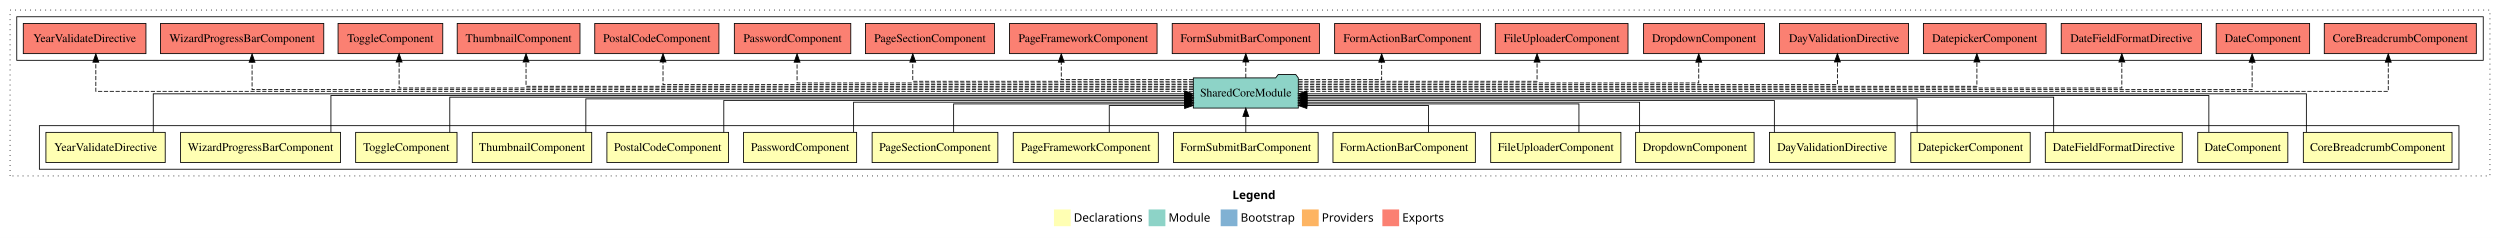
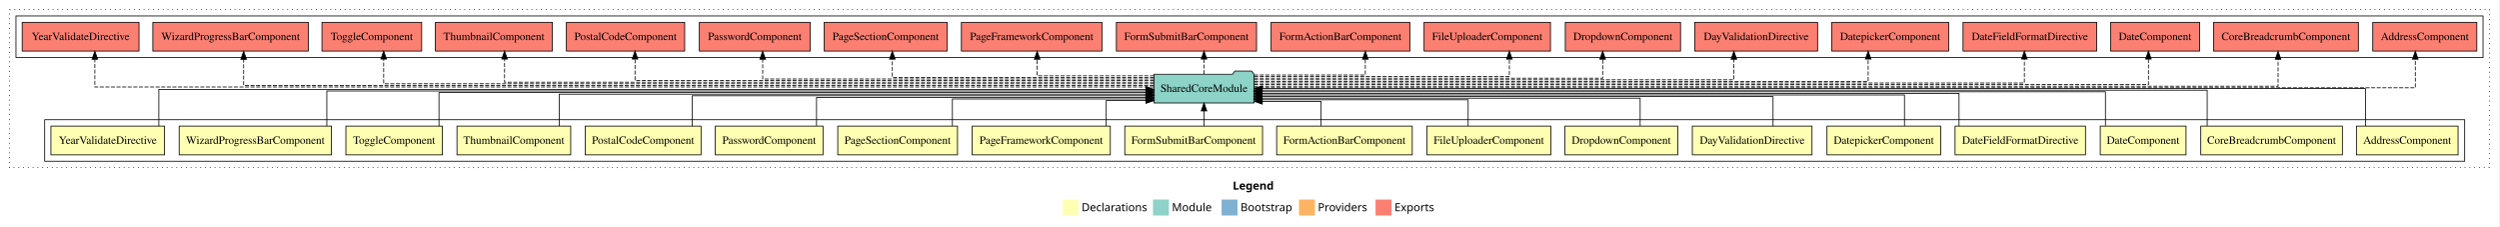
- <svg xmlns="http://www.w3.org/2000/svg" width="2984pt" height="284pt" viewBox="0.00 0.00 2984.00 284.00">
+ <svg xmlns="http://www.w3.org/2000/svg" width="3132pt" height="284pt" viewBox="0.00 0.00 3132.00 284.00">
  <g id="graph0" class="graph" transform="scale(1 1) rotate(0) translate(4 280)">
-     <polygon fill="#ffffff" stroke="transparent" points="-4,4 -4,-280 2980,-280 2980,4 -4,4" />
-     <text text-anchor="start" x="1467.009" y="-42.4" font-family="sans-serif" font-weight="bold" font-size="14.00" fill="#000000">Legend</text>
-     <polygon fill="#ffffb3" stroke="transparent" points="1254,-10 1254,-30 1274,-30 1274,-10 1254,-10" />
-     <text text-anchor="start" x="1277.629" y="-15.4" font-family="sans-serif" font-size="14.00" fill="#000000">  Declarations</text>
-     <polygon fill="#8dd3c7" stroke="transparent" points="1367,-10 1367,-30 1387,-30 1387,-10 1367,-10" />
-     <text text-anchor="start" x="1390.725" y="-15.4" font-family="sans-serif" font-size="14.00" fill="#000000">  Module</text>
-     <polygon fill="#80b1d3" stroke="transparent" points="1453,-10 1453,-30 1473,-30 1473,-10 1453,-10" />
-     <text text-anchor="start" x="1476.781" y="-15.4" font-family="sans-serif" font-size="14.00" fill="#000000">  Bootstrap</text>
-     <polygon fill="#fdb462" stroke="transparent" points="1550,-10 1550,-30 1570,-30 1570,-10 1550,-10" />
-     <text text-anchor="start" x="1573.673" y="-15.4" font-family="sans-serif" font-size="14.00" fill="#000000">  Providers</text>
-     <polygon fill="#fb8072" stroke="transparent" points="1646,-10 1646,-30 1666,-30 1666,-10 1646,-10" />
-     <text text-anchor="start" x="1669.726" y="-15.4" font-family="sans-serif" font-size="14.00" fill="#000000">  Exports</text>
+     <polygon fill="#ffffff" stroke="transparent" points="-4,4 -4,-280 3128,-280 3128,4 -4,4" />
+     <text text-anchor="start" x="1541.009" y="-42.4" font-family="sans-serif" font-weight="bold" font-size="14.00" fill="#000000">Legend</text>
+     <polygon fill="#ffffb3" stroke="transparent" points="1328,-10 1328,-30 1348,-30 1348,-10 1328,-10" />
+     <text text-anchor="start" x="1351.629" y="-15.4" font-family="sans-serif" font-size="14.00" fill="#000000">  Declarations</text>
+     <polygon fill="#8dd3c7" stroke="transparent" points="1441,-10 1441,-30 1461,-30 1461,-10 1441,-10" />
+     <text text-anchor="start" x="1464.725" y="-15.4" font-family="sans-serif" font-size="14.00" fill="#000000">  Module</text>
+     <polygon fill="#80b1d3" stroke="transparent" points="1527,-10 1527,-30 1547,-30 1547,-10 1527,-10" />
+     <text text-anchor="start" x="1550.781" y="-15.4" font-family="sans-serif" font-size="14.00" fill="#000000">  Bootstrap</text>
+     <polygon fill="#fdb462" stroke="transparent" points="1624,-10 1624,-30 1644,-30 1644,-10 1624,-10" />
+     <text text-anchor="start" x="1647.673" y="-15.4" font-family="sans-serif" font-size="14.00" fill="#000000">  Providers</text>
+     <polygon fill="#fb8072" stroke="transparent" points="1720,-10 1720,-30 1740,-30 1740,-10 1720,-10" />
+     <text text-anchor="start" x="1743.726" y="-15.4" font-family="sans-serif" font-size="14.00" fill="#000000">  Exports</text>
    <g id="clust1" class="cluster">
-       <polygon fill="none" stroke="#000000" stroke-dasharray="1,5" points="8,-70 8,-268 2968,-268 2968,-70 8,-70" />
+       <polygon fill="none" stroke="#000000" stroke-dasharray="1,5" points="8,-70 8,-268 3116,-268 3116,-70 8,-70" />
    </g>
    <g id="clust2" class="cluster">
-       <polygon fill="none" stroke="#000000" points="43,-78 43,-130 2931,-130 2931,-78 43,-78" />
-     </g>
-     <g id="clust21" class="cluster">
-       <polygon fill="none" stroke="#000000" points="16,-208 16,-260 2960,-260 2960,-208 16,-208" />
+       <polygon fill="none" stroke="#000000" points="52,-78 52,-130 3085,-130 3085,-78 52,-78" />
+     </g>
+     <g id="clust22" class="cluster">
+       <polygon fill="none" stroke="#000000" points="16,-208 16,-260 3108,-260 3108,-208 16,-208" />
    </g>
    <g id="node1" class="node">
-       <polygon fill="#ffffb3" stroke="#000000" points="2922.737,-122 2745.263,-122 2745.263,-86 2922.737,-86 2922.737,-122" />
-       <text text-anchor="middle" x="2834" y="-99.8" font-family="Times,serif" font-size="14.00" fill="#000000">CoreBreadcrumbComponent</text>
+       <polygon fill="#ffffb3" stroke="#000000" points="3076.704,-122 2949.296,-122 2949.296,-86 3076.704,-86 3076.704,-122" />
+       <text text-anchor="middle" x="3013" y="-99.8" font-family="Times,serif" font-size="14.00" fill="#000000">AddressComponent</text>
+     </g>
+     <g id="node19" class="node">
+       <polygon fill="#8dd3c7" stroke="#000000" points="1567.634,-187 1564.634,-191 1543.634,-191 1540.634,-187 1442.366,-187 1442.366,-151 1567.634,-151 1567.634,-187" />
+       <text text-anchor="middle" x="1505" y="-164.8" font-family="Times,serif" font-size="14.00" fill="#000000">SharedCoreModule</text>
+     </g>
+     <g id="edge1" class="edge">
+       <path fill="none" stroke="#000000" d="M2960.633,-122.106C2960.633,-141.339 2960.633,-169 2960.633,-169 2960.633,-169 1578.014,-169 1578.014,-169" />
+       <polygon fill="#000000" stroke="#000000" points="1578.014,-165.5 1568.014,-169 1578.014,-172.5 1578.014,-165.5" />
+     </g>
+     <g id="node2" class="node">
+       <polygon fill="#ffffb3" stroke="#000000" points="2931.737,-122 2754.263,-122 2754.263,-86 2931.737,-86 2931.737,-122" />
+       <text text-anchor="middle" x="2843" y="-99.8" font-family="Times,serif" font-size="14.00" fill="#000000">CoreBreadcrumbComponent</text>
+     </g>
+     <g id="edge2" class="edge">
+       <path fill="none" stroke="#000000" d="M2762.257,-122.222C2762.257,-140.828 2762.257,-167 2762.257,-167 2762.257,-167 1577.778,-167 1577.778,-167" />
+       <polygon fill="#000000" stroke="#000000" points="1577.778,-163.5 1567.778,-167 1577.778,-170.5 1577.778,-163.5" />
+     </g>
+     <g id="node3" class="node">
+       <polygon fill="#ffffb3" stroke="#000000" points="2735.759,-122 2628.241,-122 2628.241,-86 2735.759,-86 2735.759,-122" />
+       <text text-anchor="middle" x="2682" y="-99.8" font-family="Times,serif" font-size="14.00" fill="#000000">DateComponent</text>
+     </g>
+     <g id="edge3" class="edge">
+       <path fill="none" stroke="#000000" d="M2634.746,-122.302C2634.746,-140.27 2634.746,-165 2634.746,-165 2634.746,-165 1577.755,-165 1577.755,-165" />
+       <polygon fill="#000000" stroke="#000000" points="1577.755,-161.5 1567.755,-165 1577.754,-168.5 1577.755,-161.5" />
+     </g>
+     <g id="node4" class="node">
+       <polygon fill="#ffffb3" stroke="#000000" points="2609.727,-122 2446.273,-122 2446.273,-86 2609.727,-86 2609.727,-122" />
+       <text text-anchor="middle" x="2528" y="-99.8" font-family="Times,serif" font-size="14.00" fill="#000000">DateFieldFormatDirective</text>
+     </g>
+     <g id="edge4" class="edge">
+       <path fill="none" stroke="#000000" d="M2451.262,-122.022C2451.262,-139.373 2451.262,-163 2451.262,-163 2451.262,-163 1577.82,-163 1577.82,-163" />
+       <polygon fill="#000000" stroke="#000000" points="1577.82,-159.5 1567.82,-163 1577.82,-166.5 1577.82,-159.5" />
+     </g>
+     <g id="node5" class="node">
+       <polygon fill="#ffffb3" stroke="#000000" points="2428.239,-122 2285.761,-122 2285.761,-86 2428.239,-86 2428.239,-122" />
+       <text text-anchor="middle" x="2357" y="-99.8" font-family="Times,serif" font-size="14.00" fill="#000000">DatepickerComponent</text>
+     </g>
+     <g id="edge5" class="edge">
+       <path fill="none" stroke="#000000" d="M2382.873,-122.035C2382.873,-138.734 2382.873,-161 2382.873,-161 2382.873,-161 1577.782,-161 1577.782,-161" />
+       <polygon fill="#000000" stroke="#000000" points="1577.782,-157.5 1567.782,-161 1577.782,-164.5 1577.782,-157.5" />
+     </g>
+     <g id="node6" class="node">
+       <polygon fill="#ffffb3" stroke="#000000" points="2267.003,-122 2116.997,-122 2116.997,-86 2267.003,-86 2267.003,-122" />
+       <text text-anchor="middle" x="2192" y="-99.8" font-family="Times,serif" font-size="14.00" fill="#000000">DayValidationDirective</text>
+     </g>
+     <g id="edge6" class="edge">
+       <path fill="none" stroke="#000000" d="M2218.167,-122.009C2218.167,-138.049 2218.167,-159 2218.167,-159 2218.167,-159 1577.664,-159 1577.664,-159" />
+       <polygon fill="#000000" stroke="#000000" points="1577.664,-155.5 1567.664,-159 1577.664,-162.5 1577.664,-155.5" />
+     </g>
+     <g id="node7" class="node">
+       <polygon fill="#ffffb3" stroke="#000000" points="2098.706,-122 1957.294,-122 1957.294,-86 2098.706,-86 2098.706,-122" />
+       <text text-anchor="middle" x="2028" y="-99.8" font-family="Times,serif" font-size="14.00" fill="#000000">DropdownComponent</text>
+     </g>
+     <g id="edge7" class="edge">
+       <path fill="none" stroke="#000000" d="M2051.618,-122.24C2051.618,-137.571 2051.618,-157 2051.618,-157 2051.618,-157 1577.704,-157 1577.704,-157" />
+       <polygon fill="#000000" stroke="#000000" points="1577.704,-153.5 1567.704,-157 1577.704,-160.5 1577.704,-153.5" />
+     </g>
+     <g id="node8" class="node">
+       <polygon fill="#ffffb3" stroke="#000000" points="1939.698,-122 1784.302,-122 1784.302,-86 1939.698,-86 1939.698,-122" />
+       <text text-anchor="middle" x="1862" y="-99.8" font-family="Times,serif" font-size="14.00" fill="#000000">FileUploaderComponent</text>
+     </g>
+     <g id="edge8" class="edge">
+       <path fill="none" stroke="#000000" d="M1836.05,-122.124C1836.05,-136.783 1836.05,-155 1836.05,-155 1836.05,-155 1577.657,-155 1577.657,-155" />
+       <polygon fill="#000000" stroke="#000000" points="1577.657,-151.5 1567.657,-155 1577.657,-158.5 1577.657,-151.5" />
+     </g>
+     <g id="node9" class="node">
+       <polygon fill="#ffffb3" stroke="#000000" points="1765.98,-122 1596.02,-122 1596.02,-86 1765.98,-86 1765.98,-122" />
+       <text text-anchor="middle" x="1681" y="-99.8" font-family="Times,serif" font-size="14.00" fill="#000000">FormActionBarComponent</text>
+     </g>
+     <g id="edge9" class="edge">
+       <path fill="none" stroke="#000000" d="M1651.587,-122.246C1651.587,-136.177 1651.587,-153 1651.587,-153 1651.587,-153 1578.017,-153 1578.017,-153" />
+       <polygon fill="#000000" stroke="#000000" points="1578.017,-149.5 1568.017,-153 1578.017,-156.5 1578.017,-149.5" />
+     </g>
+     <g id="node10" class="node">
+       <polygon fill="#ffffb3" stroke="#000000" points="1578.333,-122 1405.667,-122 1405.667,-86 1578.333,-86 1578.333,-122" />
+       <text text-anchor="middle" x="1492" y="-99.8" font-family="Times,serif" font-size="14.00" fill="#000000">FormSubmitBarComponent</text>
+     </g>
+     <g id="edge10" class="edge">
+       <path fill="none" stroke="#000000" d="M1505,-122.106C1505,-122.106 1505,-140.991 1505,-140.991" />
+       <polygon fill="#000000" stroke="#000000" points="1501.5,-140.991 1505,-150.991 1508.5,-140.991 1501.5,-140.991" />
+     </g>
+     <g id="node11" class="node">
+       <polygon fill="#ffffb3" stroke="#000000" points="1387.574,-122 1214.426,-122 1214.426,-86 1387.574,-86 1387.574,-122" />
+       <text text-anchor="middle" x="1301" y="-99.8" font-family="Times,serif" font-size="14.00" fill="#000000">PageFrameworkComponent</text>
+     </g>
+     <g id="edge11" class="edge">
+       <path fill="none" stroke="#000000" d="M1382.412,-122.051C1382.412,-136.373 1382.412,-154 1382.412,-154 1382.412,-154 1432.27,-154 1432.27,-154" />
+       <polygon fill="#000000" stroke="#000000" points="1432.27,-157.5 1442.27,-154 1432.27,-150.5 1432.27,-157.5" />
+     </g>
+     <g id="node12" class="node">
+       <polygon fill="#ffffb3" stroke="#000000" points="1196.038,-122 1045.962,-122 1045.962,-86 1196.038,-86 1196.038,-122" />
+       <text text-anchor="middle" x="1121" y="-99.8" font-family="Times,serif" font-size="14.00" fill="#000000">PageSectionComponent</text>
+     </g>
+     <g id="edge12" class="edge">
+       <path fill="none" stroke="#000000" d="M1189.644,-122.187C1189.644,-137.182 1189.644,-156 1189.644,-156 1189.644,-156 1432.319,-156 1432.319,-156" />
+       <polygon fill="#000000" stroke="#000000" points="1432.319,-159.5 1442.319,-156 1432.319,-152.5 1432.319,-159.5" />
+     </g>
+     <g id="node13" class="node">
+       <polygon fill="#ffffb3" stroke="#000000" points="1027.486,-122 892.514,-122 892.514,-86 1027.486,-86 1027.486,-122" />
+       <text text-anchor="middle" x="960" y="-99.8" font-family="Times,serif" font-size="14.00" fill="#000000">PasswordComponent</text>
+     </g>
+     <g id="edge13" class="edge">
+       <path fill="none" stroke="#000000" d="M1019.368,-122.282C1019.368,-137.948 1019.368,-158 1019.368,-158 1019.368,-158 1432.01,-158 1432.01,-158" />
+       <polygon fill="#000000" stroke="#000000" points="1432.01,-161.5 1442.01,-158 1432.01,-154.5 1432.01,-161.5" />
+     </g>
+     <g id="node14" class="node">
+       <polygon fill="#ffffb3" stroke="#000000" points="874.607,-122 729.393,-122 729.393,-86 874.607,-86 874.607,-122" />
+       <text text-anchor="middle" x="802" y="-99.8" font-family="Times,serif" font-size="14.00" fill="#000000">PostalCodeComponent</text>
+     </g>
+     <g id="edge14" class="edge">
+       <path fill="none" stroke="#000000" d="M863.53,-122.027C863.53,-138.398 863.53,-160 863.53,-160 863.53,-160 1432.325,-160 1432.325,-160" />
+       <polygon fill="#000000" stroke="#000000" points="1432.325,-163.5 1442.325,-160 1432.325,-156.5 1432.325,-163.5" />
+     </g>
+     <g id="node15" class="node">
+       <polygon fill="#ffffb3" stroke="#000000" points="711.272,-122 568.728,-122 568.728,-86 711.272,-86 711.272,-122" />
+       <text text-anchor="middle" x="640" y="-99.8" font-family="Times,serif" font-size="14.00" fill="#000000">ThumbnailComponent</text>
+     </g>
+     <g id="edge15" class="edge">
+       <path fill="none" stroke="#000000" d="M696.916,-122.034C696.916,-139.06 696.916,-162 696.916,-162 696.916,-162 1432.263,-162 1432.263,-162" />
+       <polygon fill="#000000" stroke="#000000" points="1432.264,-165.5 1442.263,-162 1432.263,-158.5 1432.264,-165.5" />
+     </g>
+     <g id="node16" class="node">
+       <polygon fill="#ffffb3" stroke="#000000" points="550.49,-122 429.51,-122 429.51,-86 550.49,-86 550.49,-122" />
+       <text text-anchor="middle" x="490" y="-99.8" font-family="Times,serif" font-size="14.00" fill="#000000">ToggleComponent</text>
+     </g>
+     <g id="edge16" class="edge">
+       <path fill="none" stroke="#000000" d="M546.18,-122.002C546.18,-139.675 546.18,-164 546.18,-164 546.18,-164 1432.089,-164 1432.089,-164" />
+       <polygon fill="#000000" stroke="#000000" points="1432.089,-167.5 1442.089,-164 1432.089,-160.5 1432.089,-167.5" />
+     </g>
+     <g id="node17" class="node">
+       <polygon fill="#ffffb3" stroke="#000000" points="411.447,-122 220.553,-122 220.553,-86 411.447,-86 411.447,-122" />
+       <text text-anchor="middle" x="316" y="-99.8" font-family="Times,serif" font-size="14.00" fill="#000000">WizardProgressBarComponent</text>
+     </g>
+     <g id="edge17" class="edge">
+       <path fill="none" stroke="#000000" d="M405.614,-122.267C405.614,-140.555 405.614,-166 405.614,-166 405.614,-166 1432.343,-166 1432.343,-166" />
+       <polygon fill="#000000" stroke="#000000" points="1432.343,-169.5 1442.343,-166 1432.343,-162.5 1432.343,-169.5" />
    </g>
    <g id="node18" class="node">
-       <polygon fill="#8dd3c7" stroke="#000000" points="1545.634,-187 1542.634,-191 1521.634,-191 1518.634,-187 1420.366,-187 1420.366,-151 1545.634,-151 1545.634,-187" />
-       <text text-anchor="middle" x="1483" y="-164.8" font-family="Times,serif" font-size="14.00" fill="#000000">SharedCoreModule</text>
-     </g>
-     <g id="edge1" class="edge">
-       <path fill="none" stroke="#000000" d="M2748.881,-122.169C2748.881,-141.09 2748.881,-168 2748.881,-168 2748.881,-168 1555.775,-168 1555.775,-168" />
-       <polygon fill="#000000" stroke="#000000" points="1555.775,-164.5 1545.775,-168 1555.775,-171.5 1555.775,-164.5" />
-     </g>
-     <g id="node2" class="node">
-       <polygon fill="#ffffb3" stroke="#000000" points="2726.759,-122 2619.241,-122 2619.241,-86 2726.759,-86 2726.759,-122" />
-       <text text-anchor="middle" x="2673" y="-99.8" font-family="Times,serif" font-size="14.00" fill="#000000">DateComponent</text>
-     </g>
-     <g id="edge2" class="edge">
-       <path fill="none" stroke="#000000" d="M2632.492,-122.267C2632.492,-140.555 2632.492,-166 2632.492,-166 2632.492,-166 1556.028,-166 1556.028,-166" />
-       <polygon fill="#000000" stroke="#000000" points="1556.028,-162.5 1546.028,-166 1556.028,-169.5 1556.028,-162.5" />
-     </g>
-     <g id="node3" class="node">
-       <polygon fill="#ffffb3" stroke="#000000" points="2600.727,-122 2437.273,-122 2437.273,-86 2600.727,-86 2600.727,-122" />
-       <text text-anchor="middle" x="2519" y="-99.8" font-family="Times,serif" font-size="14.00" fill="#000000">DateFieldFormatDirective</text>
-     </g>
-     <g id="edge3" class="edge">
-       <path fill="none" stroke="#000000" d="M2447.253,-122.002C2447.253,-139.675 2447.253,-164 2447.253,-164 2447.253,-164 1555.895,-164 1555.895,-164" />
-       <polygon fill="#000000" stroke="#000000" points="1555.895,-160.5 1545.895,-164 1555.895,-167.5 1555.895,-160.5" />
-     </g>
-     <g id="node4" class="node">
-       <polygon fill="#ffffb3" stroke="#000000" points="2419.239,-122 2276.761,-122 2276.761,-86 2419.239,-86 2419.239,-122" />
-       <text text-anchor="middle" x="2348" y="-99.8" font-family="Times,serif" font-size="14.00" fill="#000000">DatepickerComponent</text>
-     </g>
-     <g id="edge4" class="edge">
-       <path fill="none" stroke="#000000" d="M2284.255,-122.034C2284.255,-139.06 2284.255,-162 2284.255,-162 2284.255,-162 1555.873,-162 1555.873,-162" />
-       <polygon fill="#000000" stroke="#000000" points="1555.873,-158.5 1545.873,-162 1555.873,-165.5 1555.873,-158.5" />
-     </g>
-     <g id="node5" class="node">
-       <polygon fill="#ffffb3" stroke="#000000" points="2258.003,-122 2107.997,-122 2107.997,-86 2258.003,-86 2258.003,-122" />
-       <text text-anchor="middle" x="2183" y="-99.8" font-family="Times,serif" font-size="14.00" fill="#000000">DayValidationDirective</text>
-     </g>
-     <g id="edge5" class="edge">
-       <path fill="none" stroke="#000000" d="M2113.874,-122.027C2113.874,-138.398 2113.874,-160 2113.874,-160 2113.874,-160 1555.797,-160 1555.797,-160" />
-       <polygon fill="#000000" stroke="#000000" points="1555.797,-156.5 1545.797,-160 1555.797,-163.5 1555.797,-156.5" />
-     </g>
-     <g id="node6" class="node">
-       <polygon fill="#ffffb3" stroke="#000000" points="2089.706,-122 1948.294,-122 1948.294,-86 2089.706,-86 2089.706,-122" />
-       <text text-anchor="middle" x="2019" y="-99.8" font-family="Times,serif" font-size="14.00" fill="#000000">DropdownComponent</text>
-     </g>
-     <g id="edge6" class="edge">
-       <path fill="none" stroke="#000000" d="M1953.022,-122.282C1953.022,-137.948 1953.022,-158 1953.022,-158 1953.022,-158 1555.901,-158 1555.901,-158" />
-       <polygon fill="#000000" stroke="#000000" points="1555.902,-154.5 1545.901,-158 1555.901,-161.5 1555.902,-154.5" />
-     </g>
-     <g id="node7" class="node">
-       <polygon fill="#ffffb3" stroke="#000000" points="1930.698,-122 1775.302,-122 1775.302,-86 1930.698,-86 1930.698,-122" />
-       <text text-anchor="middle" x="1853" y="-99.8" font-family="Times,serif" font-size="14.00" fill="#000000">FileUploaderComponent</text>
-     </g>
-     <g id="edge7" class="edge">
-       <path fill="none" stroke="#000000" d="M1880.616,-122.187C1880.616,-137.182 1880.616,-156 1880.616,-156 1880.616,-156 1556.004,-156 1556.004,-156" />
-       <polygon fill="#000000" stroke="#000000" points="1556.004,-152.5 1546.004,-156 1556.003,-159.5 1556.004,-152.5" />
-     </g>
-     <g id="node8" class="node">
-       <polygon fill="#ffffb3" stroke="#000000" points="1756.98,-122 1587.02,-122 1587.02,-86 1756.98,-86 1756.98,-122" />
-       <text text-anchor="middle" x="1672" y="-99.8" font-family="Times,serif" font-size="14.00" fill="#000000">FormActionBarComponent</text>
-     </g>
-     <g id="edge8" class="edge">
-       <path fill="none" stroke="#000000" d="M1701.08,-122.051C1701.08,-136.373 1701.08,-154 1701.08,-154 1701.08,-154 1555.785,-154 1555.785,-154" />
-       <polygon fill="#000000" stroke="#000000" points="1555.785,-150.5 1545.785,-154 1555.785,-157.5 1555.785,-150.5" />
-     </g>
-     <g id="node9" class="node">
-       <polygon fill="#ffffb3" stroke="#000000" points="1569.333,-122 1396.667,-122 1396.667,-86 1569.333,-86 1569.333,-122" />
-       <text text-anchor="middle" x="1483" y="-99.8" font-family="Times,serif" font-size="14.00" fill="#000000">FormSubmitBarComponent</text>
-     </g>
-     <g id="edge9" class="edge">
-       <path fill="none" stroke="#000000" d="M1483,-122.106C1483,-122.106 1483,-140.991 1483,-140.991" />
-       <polygon fill="#000000" stroke="#000000" points="1479.5,-140.991 1483,-150.991 1486.5,-140.991 1479.5,-140.991" />
-     </g>
-     <g id="node10" class="node">
-       <polygon fill="#ffffb3" stroke="#000000" points="1378.574,-122 1205.426,-122 1205.426,-86 1378.574,-86 1378.574,-122" />
-       <text text-anchor="middle" x="1292" y="-99.8" font-family="Times,serif" font-size="14.00" fill="#000000">PageFrameworkComponent</text>
-     </g>
-     <g id="edge10" class="edge">
-       <path fill="none" stroke="#000000" d="M1320.012,-122.051C1320.012,-136.373 1320.012,-154 1320.012,-154 1320.012,-154 1409.985,-154 1409.985,-154" />
-       <polygon fill="#000000" stroke="#000000" points="1409.985,-157.5 1419.985,-154 1409.985,-150.5 1409.985,-157.5" />
-     </g>
-     <g id="node11" class="node">
-       <polygon fill="#ffffb3" stroke="#000000" points="1187.038,-122 1036.962,-122 1036.962,-86 1187.038,-86 1187.038,-122" />
-       <text text-anchor="middle" x="1112" y="-99.8" font-family="Times,serif" font-size="14.00" fill="#000000">PageSectionComponent</text>
-     </g>
-     <g id="edge11" class="edge">
-       <path fill="none" stroke="#000000" d="M1134.256,-122.187C1134.256,-137.182 1134.256,-156 1134.256,-156 1134.256,-156 1410.249,-156 1410.249,-156" />
-       <polygon fill="#000000" stroke="#000000" points="1410.249,-159.5 1420.249,-156 1410.249,-152.5 1410.249,-159.5" />
-     </g>
-     <g id="node12" class="node">
-       <polygon fill="#ffffb3" stroke="#000000" points="1018.486,-122 883.514,-122 883.514,-86 1018.486,-86 1018.486,-122" />
-       <text text-anchor="middle" x="951" y="-99.8" font-family="Times,serif" font-size="14.00" fill="#000000">PasswordComponent</text>
-     </g>
-     <g id="edge12" class="edge">
-       <path fill="none" stroke="#000000" d="M1014.868,-122.282C1014.868,-137.948 1014.868,-158 1014.868,-158 1014.868,-158 1410.351,-158 1410.351,-158" />
-       <polygon fill="#000000" stroke="#000000" points="1410.351,-161.5 1420.351,-158 1410.351,-154.5 1410.351,-161.5" />
-     </g>
-     <g id="node13" class="node">
-       <polygon fill="#ffffb3" stroke="#000000" points="865.607,-122 720.393,-122 720.393,-86 865.607,-86 865.607,-122" />
-       <text text-anchor="middle" x="793" y="-99.8" font-family="Times,serif" font-size="14.00" fill="#000000">PostalCodeComponent</text>
-     </g>
-     <g id="edge13" class="edge">
-       <path fill="none" stroke="#000000" d="M859.928,-122.027C859.928,-138.398 859.928,-160 859.928,-160 859.928,-160 1410.117,-160 1410.117,-160" />
-       <polygon fill="#000000" stroke="#000000" points="1410.117,-163.5 1420.117,-160 1410.116,-156.5 1410.117,-163.5" />
-     </g>
-     <g id="node14" class="node">
-       <polygon fill="#ffffb3" stroke="#000000" points="702.272,-122 559.728,-122 559.728,-86 702.272,-86 702.272,-122" />
-       <text text-anchor="middle" x="631" y="-99.8" font-family="Times,serif" font-size="14.00" fill="#000000">ThumbnailComponent</text>
-     </g>
-     <g id="edge14" class="edge">
-       <path fill="none" stroke="#000000" d="M695.261,-122.034C695.261,-139.06 695.261,-162 695.261,-162 695.261,-162 1410.199,-162 1410.199,-162" />
-       <polygon fill="#000000" stroke="#000000" points="1410.199,-165.5 1420.199,-162 1410.199,-158.5 1410.199,-165.5" />
-     </g>
-     <g id="node15" class="node">
-       <polygon fill="#ffffb3" stroke="#000000" points="541.49,-122 420.51,-122 420.51,-86 541.49,-86 541.49,-122" />
-       <text text-anchor="middle" x="481" y="-99.8" font-family="Times,serif" font-size="14.00" fill="#000000">ToggleComponent</text>
-     </g>
-     <g id="edge15" class="edge">
-       <path fill="none" stroke="#000000" d="M532.87,-122.002C532.87,-139.675 532.87,-164 532.87,-164 532.87,-164 1410.292,-164 1410.292,-164" />
-       <polygon fill="#000000" stroke="#000000" points="1410.292,-167.5 1420.292,-164 1410.292,-160.5 1410.292,-167.5" />
-     </g>
-     <g id="node16" class="node">
-       <polygon fill="#ffffb3" stroke="#000000" points="402.447,-122 211.553,-122 211.553,-86 402.447,-86 402.447,-122" />
-       <text text-anchor="middle" x="307" y="-99.8" font-family="Times,serif" font-size="14.00" fill="#000000">WizardProgressBarComponent</text>
-     </g>
-     <g id="edge16" class="edge">
-       <path fill="none" stroke="#000000" d="M390.989,-122.267C390.989,-140.555 390.989,-166 390.989,-166 390.989,-166 1409.968,-166 1409.968,-166" />
-       <polygon fill="#000000" stroke="#000000" points="1409.968,-169.5 1419.968,-166 1409.968,-162.5 1409.968,-169.5" />
-     </g>
-     <g id="node17" class="node">
-       <polygon fill="#ffffb3" stroke="#000000" points="193.202,-122 50.798,-122 50.798,-86 193.202,-86 193.202,-122" />
-       <text text-anchor="middle" x="122" y="-99.8" font-family="Times,serif" font-size="14.00" fill="#000000">YearValidateDirective</text>
-     </g>
-     <g id="edge17" class="edge">
-       <path fill="none" stroke="#000000" d="M178.939,-122.169C178.939,-141.09 178.939,-168 178.939,-168 178.939,-168 1410.102,-168 1410.102,-168" />
-       <polygon fill="#000000" stroke="#000000" points="1410.102,-171.5 1420.102,-168 1410.102,-164.5 1410.102,-171.5" />
-     </g>
-     <g id="node19" class="node">
+       <polygon fill="#ffffb3" stroke="#000000" points="202.202,-122 59.798,-122 59.798,-86 202.202,-86 202.202,-122" />
+       <text text-anchor="middle" x="131" y="-99.8" font-family="Times,serif" font-size="14.00" fill="#000000">YearValidateDirective</text>
+     </g>
+     <g id="edge18" class="edge">
+       <path fill="none" stroke="#000000" d="M195.064,-122.169C195.064,-141.09 195.064,-168 195.064,-168 195.064,-168 1432.26,-168 1432.26,-168" />
+       <polygon fill="#000000" stroke="#000000" points="1432.26,-171.5 1442.26,-168 1432.26,-164.5 1432.26,-171.5" />
+     </g>
+     <g id="node20" class="node">
+       <polygon fill="#fb8072" stroke="#000000" points="3100.204,-252 2969.796,-252 2969.796,-216 3100.204,-216 3100.204,-252" />
+       <text text-anchor="middle" x="3035" y="-229.8" font-family="Times,serif" font-size="14.00" fill="#000000">AddressComponent </text>
+     </g>
+     <g id="edge19" class="edge">
+       <path fill="none" stroke="#000000" stroke-dasharray="5,2" d="M1567.82,-170C1854.315,-170 3023.125,-170 3023.125,-170 3023.125,-170 3023.125,-205.831 3023.125,-205.831" />
+       <polygon fill="#000000" stroke="#000000" points="3019.625,-205.831 3023.125,-215.831 3026.625,-205.831 3019.625,-205.831" />
+     </g>
+     <g id="node21" class="node">
      <polygon fill="#fb8072" stroke="#000000" points="2951.737,-252 2770.263,-252 2770.263,-216 2951.737,-216 2951.737,-252" />
      <text text-anchor="middle" x="2861" y="-229.8" font-family="Times,serif" font-size="14.00" fill="#000000">CoreBreadcrumbComponent </text>
    </g>
-     <g id="edge18" class="edge">
-       <path fill="none" stroke="#000000" stroke-dasharray="5,2" d="M1546.036,-171C1814.219,-171 2846.625,-171 2846.625,-171 2846.625,-171 2846.625,-205.778 2846.625,-205.778" />
-       <polygon fill="#000000" stroke="#000000" points="2843.125,-205.778 2846.625,-215.778 2850.125,-205.778 2843.125,-205.778" />
-     </g>
-     <g id="node20" class="node">
+     <g id="edge20" class="edge">
+       <path fill="none" stroke="#000000" stroke-dasharray="5,2" d="M1567.673,-172C1833.112,-172 2851.125,-172 2851.125,-172 2851.125,-172 2851.125,-205.733 2851.125,-205.733" />
+       <polygon fill="#000000" stroke="#000000" points="2847.625,-205.733 2851.125,-215.733 2854.625,-205.733 2847.625,-205.733" />
+     </g>
+     <g id="node22" class="node">
      <polygon fill="#fb8072" stroke="#000000" points="2752.759,-252 2641.241,-252 2641.241,-216 2752.759,-216 2752.759,-252" />
      <text text-anchor="middle" x="2697" y="-229.8" font-family="Times,serif" font-size="14.00" fill="#000000">DateComponent </text>
    </g>
-     <g id="edge19" class="edge">
-       <path fill="none" stroke="#000000" stroke-dasharray="5,2" d="M1545.887,-173C1793.027,-173 2684.125,-173 2684.125,-173 2684.125,-173 2684.125,-205.698 2684.125,-205.698" />
-       <polygon fill="#000000" stroke="#000000" points="2680.625,-205.698 2684.125,-215.698 2687.625,-205.698 2680.625,-205.698" />
-     </g>
-     <g id="node21" class="node">
+     <g id="edge21" class="edge">
+       <path fill="none" stroke="#000000" stroke-dasharray="5,2" d="M1567.801,-174C1812.5,-174 2688.625,-174 2688.625,-174 2688.625,-174 2688.625,-205.998 2688.625,-205.998" />
+       <polygon fill="#000000" stroke="#000000" points="2685.125,-205.998 2688.625,-215.998 2692.125,-205.998 2685.125,-205.998" />
+     </g>
+     <g id="node23" class="node">
      <polygon fill="#fb8072" stroke="#000000" points="2623.727,-252 2456.273,-252 2456.273,-216 2623.727,-216 2623.727,-252" />
      <text text-anchor="middle" x="2540" y="-229.8" font-family="Times,serif" font-size="14.00" fill="#000000">DateFieldFormatDirective </text>
    </g>
-     <g id="edge20" class="edge">
-       <path fill="none" stroke="#000000" stroke-dasharray="5,2" d="M1545.665,-175C1771.25,-175 2528.625,-175 2528.625,-175 2528.625,-175 2528.625,-205.977 2528.625,-205.977" />
-       <polygon fill="#000000" stroke="#000000" points="2525.125,-205.977 2528.625,-215.977 2532.125,-205.977 2525.125,-205.977" />
-     </g>
-     <g id="node22" class="node">
+     <g id="edge22" class="edge">
+       <path fill="none" stroke="#000000" stroke-dasharray="5,2" d="M1567.766,-176C1790.987,-176 2533.125,-176 2533.125,-176 2533.125,-176 2533.125,-205.966 2533.125,-205.966" />
+       <polygon fill="#000000" stroke="#000000" points="2529.625,-205.966 2533.125,-215.966 2536.625,-205.966 2529.625,-205.966" />
+     </g>
+     <g id="node24" class="node">
      <polygon fill="#fb8072" stroke="#000000" points="2438.239,-252 2291.761,-252 2291.761,-216 2438.239,-216 2438.239,-252" />
      <text text-anchor="middle" x="2365" y="-229.8" font-family="Times,serif" font-size="14.00" fill="#000000">DatepickerComponent </text>
    </g>
-     <g id="edge21" class="edge">
-       <path fill="none" stroke="#000000" stroke-dasharray="5,2" d="M1545.757,-177C1745.842,-177 2355.625,-177 2355.625,-177 2355.625,-177 2355.625,-205.965 2355.625,-205.965" />
-       <polygon fill="#000000" stroke="#000000" points="2352.125,-205.965 2355.625,-215.965 2359.125,-205.965 2352.125,-205.965" />
-     </g>
-     <g id="node23" class="node">
+     <g id="edge23" class="edge">
+       <path fill="none" stroke="#000000" stroke-dasharray="5,2" d="M1567.905,-178C1761.819,-178 2337.377,-178 2337.377,-178 2337.377,-178 2337.377,-205.973 2337.377,-205.973" />
+       <polygon fill="#000000" stroke="#000000" points="2333.877,-205.973 2337.377,-215.973 2340.877,-205.973 2333.877,-205.973" />
+     </g>
+     <g id="node25" class="node">
      <polygon fill="#fb8072" stroke="#000000" points="2274.002,-252 2119.998,-252 2119.998,-216 2274.002,-216 2274.002,-252" />
      <text text-anchor="middle" x="2197" y="-229.8" font-family="Times,serif" font-size="14.00" fill="#000000">DayValidationDirective </text>
    </g>
-     <g id="edge22" class="edge">
-       <path fill="none" stroke="#000000" stroke-dasharray="5,2" d="M1545.664,-179C1718.479,-179 2189.125,-179 2189.125,-179 2189.125,-179 2189.125,-205.991 2189.125,-205.991" />
-       <polygon fill="#000000" stroke="#000000" points="2185.625,-205.991 2189.125,-215.991 2192.625,-205.991 2185.625,-205.991" />
-     </g>
-     <g id="node24" class="node">
+     <g id="edge24" class="edge">
+       <path fill="none" stroke="#000000" stroke-dasharray="5,2" d="M1567.774,-180C1733.315,-180 2169.083,-180 2169.083,-180 2169.083,-180 2169.083,-205.718 2169.083,-205.718" />
+       <polygon fill="#000000" stroke="#000000" points="2165.583,-205.718 2169.083,-215.718 2172.583,-205.718 2165.583,-205.718" />
+     </g>
+     <g id="node26" class="node">
      <polygon fill="#fb8072" stroke="#000000" points="2102.206,-252 1957.793,-252 1957.793,-216 2102.206,-216 2102.206,-252" />
      <text text-anchor="middle" x="2030" y="-229.8" font-family="Times,serif" font-size="14.00" fill="#000000">DropdownComponent </text>
    </g>
-     <g id="edge23" class="edge">
-       <path fill="none" stroke="#000000" stroke-dasharray="5,2" d="M1545.809,-181C1688.27,-181 2023.625,-181 2023.625,-181 2023.625,-181 2023.625,-205.76 2023.625,-205.76" />
-       <polygon fill="#000000" stroke="#000000" points="2020.125,-205.76 2023.625,-215.76 2027.125,-205.76 2020.125,-205.76" />
-     </g>
-     <g id="node25" class="node">
+     <g id="edge25" class="edge">
+       <path fill="none" stroke="#000000" stroke-dasharray="5,2" d="M1567.773,-182C1701.964,-182 2004.632,-182 2004.632,-182 2004.632,-182 2004.632,-205.813 2004.632,-205.813" />
+       <polygon fill="#000000" stroke="#000000" points="2001.132,-205.813 2004.632,-215.813 2008.132,-205.813 2001.132,-205.813" />
+     </g>
+     <g id="node27" class="node">
      <polygon fill="#fb8072" stroke="#000000" points="1939.198,-252 1780.802,-252 1780.802,-216 1939.198,-216 1939.198,-252" />
      <text text-anchor="middle" x="1860" y="-229.8" font-family="Times,serif" font-size="14.00" fill="#000000">FileUploaderComponent </text>
    </g>
-     <g id="edge24" class="edge">
-       <path fill="none" stroke="#000000" stroke-dasharray="5,2" d="M1545.954,-183C1646.132,-183 1830.634,-183 1830.634,-183 1830.634,-183 1830.634,-205.876 1830.634,-205.876" />
-       <polygon fill="#000000" stroke="#000000" points="1827.134,-205.876 1830.634,-215.876 1834.134,-205.876 1827.134,-205.876" />
-     </g>
-     <g id="node26" class="node">
+     <g id="edge26" class="edge">
+       <path fill="none" stroke="#000000" stroke-dasharray="5,2" d="M1567.766,-184C1676.337,-184 1887.7,-184 1887.7,-184 1887.7,-184 1887.7,-205.949 1887.7,-205.949" />
+       <polygon fill="#000000" stroke="#000000" points="1884.2,-205.949 1887.7,-215.949 1891.2,-205.949 1884.2,-205.949" />
+     </g>
+     <g id="node28" class="node">
      <polygon fill="#fb8072" stroke="#000000" points="1762.981,-252 1589.019,-252 1589.019,-216 1762.981,-216 1762.981,-252" />
      <text text-anchor="middle" x="1676" y="-229.8" font-family="Times,serif" font-size="14.00" fill="#000000">FormActionBarComponent </text>
    </g>
-     <g id="edge25" class="edge">
-       <path fill="none" stroke="#000000" stroke-dasharray="5,2" d="M1545.699,-185C1591.334,-185 1645.17,-185 1645.17,-185 1645.17,-185 1645.17,-205.754 1645.17,-205.754" />
-       <polygon fill="#000000" stroke="#000000" points="1641.67,-205.754 1645.17,-215.754 1648.67,-205.754 1641.67,-205.754" />
-     </g>
-     <g id="node27" class="node">
+     <g id="edge27" class="edge">
+       <path fill="none" stroke="#000000" stroke-dasharray="5,2" d="M1567.858,-186C1627.203,-186 1707.163,-186 1707.163,-186 1707.163,-186 1707.163,-205.853 1707.163,-205.853" />
+       <polygon fill="#000000" stroke="#000000" points="1703.664,-205.853 1707.163,-215.853 1710.664,-205.853 1703.664,-205.853" />
+     </g>
+     <g id="node29" class="node">
      <polygon fill="#fb8072" stroke="#000000" points="1570.832,-252 1395.168,-252 1395.168,-216 1570.832,-216 1570.832,-252" />
      <text text-anchor="middle" x="1483" y="-229.8" font-family="Times,serif" font-size="14.00" fill="#000000">FormSubmitBarComponent </text>
    </g>
-     <g id="edge26" class="edge">
-       <path fill="none" stroke="#000000" stroke-dasharray="5,2" d="M1483,-187.106C1483,-187.106 1483,-205.991 1483,-205.991" />
-       <polygon fill="#000000" stroke="#000000" points="1479.5,-205.991 1483,-215.991 1486.5,-205.991 1479.5,-205.991" />
-     </g>
-     <g id="node28" class="node">
+     <g id="edge28" class="edge">
+       <path fill="none" stroke="#000000" stroke-dasharray="5,2" d="M1505,-187.106C1505,-187.106 1505,-205.991 1505,-205.991" />
+       <polygon fill="#000000" stroke="#000000" points="1501.5,-205.991 1505,-215.991 1508.5,-205.991 1501.5,-205.991" />
+     </g>
+     <g id="node30" class="node">
      <polygon fill="#fb8072" stroke="#000000" points="1377.075,-252 1200.925,-252 1200.925,-216 1377.075,-216 1377.075,-252" />
      <text text-anchor="middle" x="1289" y="-229.8" font-family="Times,serif" font-size="14.00" fill="#000000">PageFrameworkComponent </text>
    </g>
-     <g id="edge27" class="edge">
-       <path fill="none" stroke="#000000" stroke-dasharray="5,2" d="M1420.176,-185C1355.073,-185 1262.738,-185 1262.738,-185 1262.738,-185 1262.738,-205.754 1262.738,-205.754" />
-       <polygon fill="#000000" stroke="#000000" points="1259.238,-205.754 1262.738,-215.754 1266.238,-205.754 1259.238,-205.754" />
-     </g>
-     <g id="node29" class="node">
+     <g id="edge29" class="edge">
+       <path fill="none" stroke="#000000" stroke-dasharray="5,2" d="M1442.256,-185C1380.657,-185 1295.875,-185 1295.875,-185 1295.875,-185 1295.875,-205.754 1295.875,-205.754" />
+       <polygon fill="#000000" stroke="#000000" points="1292.375,-205.754 1295.875,-215.754 1299.375,-205.754 1292.375,-205.754" />
+     </g>
+     <g id="node31" class="node">
      <polygon fill="#fb8072" stroke="#000000" points="1183.037,-252 1028.963,-252 1028.963,-216 1183.037,-216 1183.037,-252" />
      <text text-anchor="middle" x="1106" y="-229.8" font-family="Times,serif" font-size="14.00" fill="#000000">PageSectionComponent </text>
    </g>
-     <g id="edge28" class="edge">
-       <path fill="none" stroke="#000000" stroke-dasharray="5,2" d="M1420.014,-183C1307.928,-183 1085.494,-183 1085.494,-183 1085.494,-183 1085.494,-205.876 1085.494,-205.876" />
-       <polygon fill="#000000" stroke="#000000" points="1081.994,-205.876 1085.494,-215.876 1088.994,-205.876 1081.994,-205.876" />
-     </g>
-     <g id="node30" class="node">
+     <g id="edge30" class="edge">
+       <path fill="none" stroke="#000000" stroke-dasharray="5,2" d="M1442.239,-183C1331.819,-183 1114.375,-183 1114.375,-183 1114.375,-183 1114.375,-205.876 1114.375,-205.876" />
+       <polygon fill="#000000" stroke="#000000" points="1110.875,-205.876 1114.375,-215.876 1117.875,-205.876 1110.875,-205.876" />
+     </g>
+     <g id="node32" class="node">
      <polygon fill="#fb8072" stroke="#000000" points="1011.487,-252 872.513,-252 872.513,-216 1011.487,-216 1011.487,-252" />
      <text text-anchor="middle" x="942" y="-229.8" font-family="Times,serif" font-size="14.00" fill="#000000">PasswordComponent </text>
    </g>
-     <g id="edge29" class="edge">
-       <path fill="none" stroke="#000000" stroke-dasharray="5,2" d="M1420.246,-181C1278.805,-181 947.375,-181 947.375,-181 947.375,-181 947.375,-205.76 947.375,-205.76" />
-       <polygon fill="#000000" stroke="#000000" points="943.875,-205.76 947.375,-215.76 950.875,-205.76 943.875,-205.76" />
-     </g>
-     <g id="node31" class="node">
+     <g id="edge31" class="edge">
+       <path fill="none" stroke="#000000" stroke-dasharray="5,2" d="M1442.357,-181C1297.541,-181 951.875,-181 951.875,-181 951.875,-181 951.875,-205.76 951.875,-205.76" />
+       <polygon fill="#000000" stroke="#000000" points="948.375,-205.76 951.875,-215.76 955.375,-205.76 948.375,-205.76" />
+     </g>
+     <g id="node33" class="node">
      <polygon fill="#fb8072" stroke="#000000" points="854.107,-252 705.893,-252 705.893,-216 854.107,-216 854.107,-252" />
      <text text-anchor="middle" x="780" y="-229.8" font-family="Times,serif" font-size="14.00" fill="#000000">PostalCodeComponent </text>
    </g>
-     <g id="edge30" class="edge">
-       <path fill="none" stroke="#000000" stroke-dasharray="5,2" d="M1420.349,-179C1249.36,-179 787.375,-179 787.375,-179 787.375,-179 787.375,-205.991 787.375,-205.991" />
-       <polygon fill="#000000" stroke="#000000" points="783.875,-205.991 787.375,-215.991 790.875,-205.991 783.875,-205.991" />
-     </g>
-     <g id="node32" class="node">
+     <g id="edge32" class="edge">
+       <path fill="none" stroke="#000000" stroke-dasharray="5,2" d="M1442.34,-179C1268.324,-179 791.875,-179 791.875,-179 791.875,-179 791.875,-205.991 791.875,-205.991" />
+       <polygon fill="#000000" stroke="#000000" points="788.375,-205.991 791.875,-215.991 795.375,-205.991 788.375,-205.991" />
+     </g>
+     <g id="node34" class="node">
      <polygon fill="#fb8072" stroke="#000000" points="688.272,-252 541.728,-252 541.728,-216 688.272,-216 688.272,-252" />
      <text text-anchor="middle" x="615" y="-229.8" font-family="Times,serif" font-size="14.00" fill="#000000">ThumbnailComponent </text>
    </g>
-     <g id="edge31" class="edge">
-       <path fill="none" stroke="#000000" stroke-dasharray="5,2" d="M1420.175,-177C1222.122,-177 623.875,-177 623.875,-177 623.875,-177 623.875,-205.965 623.875,-205.965" />
-       <polygon fill="#000000" stroke="#000000" points="620.375,-205.965 623.875,-215.965 627.375,-205.965 620.375,-205.965" />
-     </g>
-     <g id="node33" class="node">
+     <g id="edge33" class="edge">
+       <path fill="none" stroke="#000000" stroke-dasharray="5,2" d="M1442.307,-177C1241.669,-177 628.375,-177 628.375,-177 628.375,-177 628.375,-205.965 628.375,-205.965" />
+       <polygon fill="#000000" stroke="#000000" points="624.875,-205.965 628.375,-215.965 631.875,-205.965 624.875,-205.965" />
+     </g>
+     <g id="node35" class="node">
      <polygon fill="#fb8072" stroke="#000000" points="524.491,-252 399.509,-252 399.509,-216 524.491,-216 524.491,-252" />
      <text text-anchor="middle" x="462" y="-229.8" font-family="Times,serif" font-size="14.00" fill="#000000">ToggleComponent </text>
    </g>
-     <g id="edge32" class="edge">
-       <path fill="none" stroke="#000000" stroke-dasharray="5,2" d="M1420.163,-175C1199.367,-175 472.375,-175 472.375,-175 472.375,-175 472.375,-205.977 472.375,-205.977" />
-       <polygon fill="#000000" stroke="#000000" points="468.875,-205.977 472.375,-215.977 475.875,-205.977 468.875,-205.977" />
-     </g>
-     <g id="node34" class="node">
+     <g id="edge34" class="edge">
+       <path fill="none" stroke="#000000" stroke-dasharray="5,2" d="M1442.234,-175C1219.013,-175 476.875,-175 476.875,-175 476.875,-175 476.875,-205.977 476.875,-205.977" />
+       <polygon fill="#000000" stroke="#000000" points="473.375,-205.977 476.875,-215.977 480.375,-205.977 473.375,-205.977" />
+     </g>
+     <g id="node36" class="node">
      <polygon fill="#fb8072" stroke="#000000" points="382.447,-252 187.553,-252 187.553,-216 382.447,-216 382.447,-252" />
      <text text-anchor="middle" x="285" y="-229.8" font-family="Times,serif" font-size="14.00" fill="#000000">WizardProgressBarComponent </text>
    </g>
-     <g id="edge33" class="edge">
-       <path fill="none" stroke="#000000" stroke-dasharray="5,2" d="M1420.066,-173C1174.85,-173 296.875,-173 296.875,-173 296.875,-173 296.875,-205.698 296.875,-205.698" />
-       <polygon fill="#000000" stroke="#000000" points="293.375,-205.698 296.875,-215.698 300.375,-205.698 293.375,-205.698" />
-     </g>
-     <g id="node35" class="node">
+     <g id="edge35" class="edge">
+       <path fill="none" stroke="#000000" stroke-dasharray="5,2" d="M1441.983,-173C1194.328,-173 301.375,-173 301.375,-173 301.375,-173 301.375,-205.698 301.375,-205.698" />
+       <polygon fill="#000000" stroke="#000000" points="297.875,-205.698 301.375,-215.698 304.875,-205.698 297.875,-205.698" />
+     </g>
+     <g id="node37" class="node">
      <polygon fill="#fb8072" stroke="#000000" points="170.202,-252 23.799,-252 23.799,-216 170.202,-216 170.202,-252" />
      <text text-anchor="middle" x="97" y="-229.8" font-family="Times,serif" font-size="14.00" fill="#000000">YearValidateDirective </text>
    </g>
-     <g id="edge34" class="edge">
-       <path fill="none" stroke="#000000" stroke-dasharray="5,2" d="M1420.002,-171C1150.761,-171 110.375,-171 110.375,-171 110.375,-171 110.375,-205.778 110.375,-205.778" />
-       <polygon fill="#000000" stroke="#000000" points="106.875,-205.778 110.375,-215.778 113.875,-205.778 106.875,-205.778" />
+     <g id="edge36" class="edge">
+       <path fill="none" stroke="#000000" stroke-dasharray="5,2" d="M1442.113,-171C1170.891,-171 114.875,-171 114.875,-171 114.875,-171 114.875,-205.778 114.875,-205.778" />
+       <polygon fill="#000000" stroke="#000000" points="111.375,-205.778 114.875,-215.778 118.375,-205.778 111.375,-205.778" />
    </g>
  </g>
</svg>
